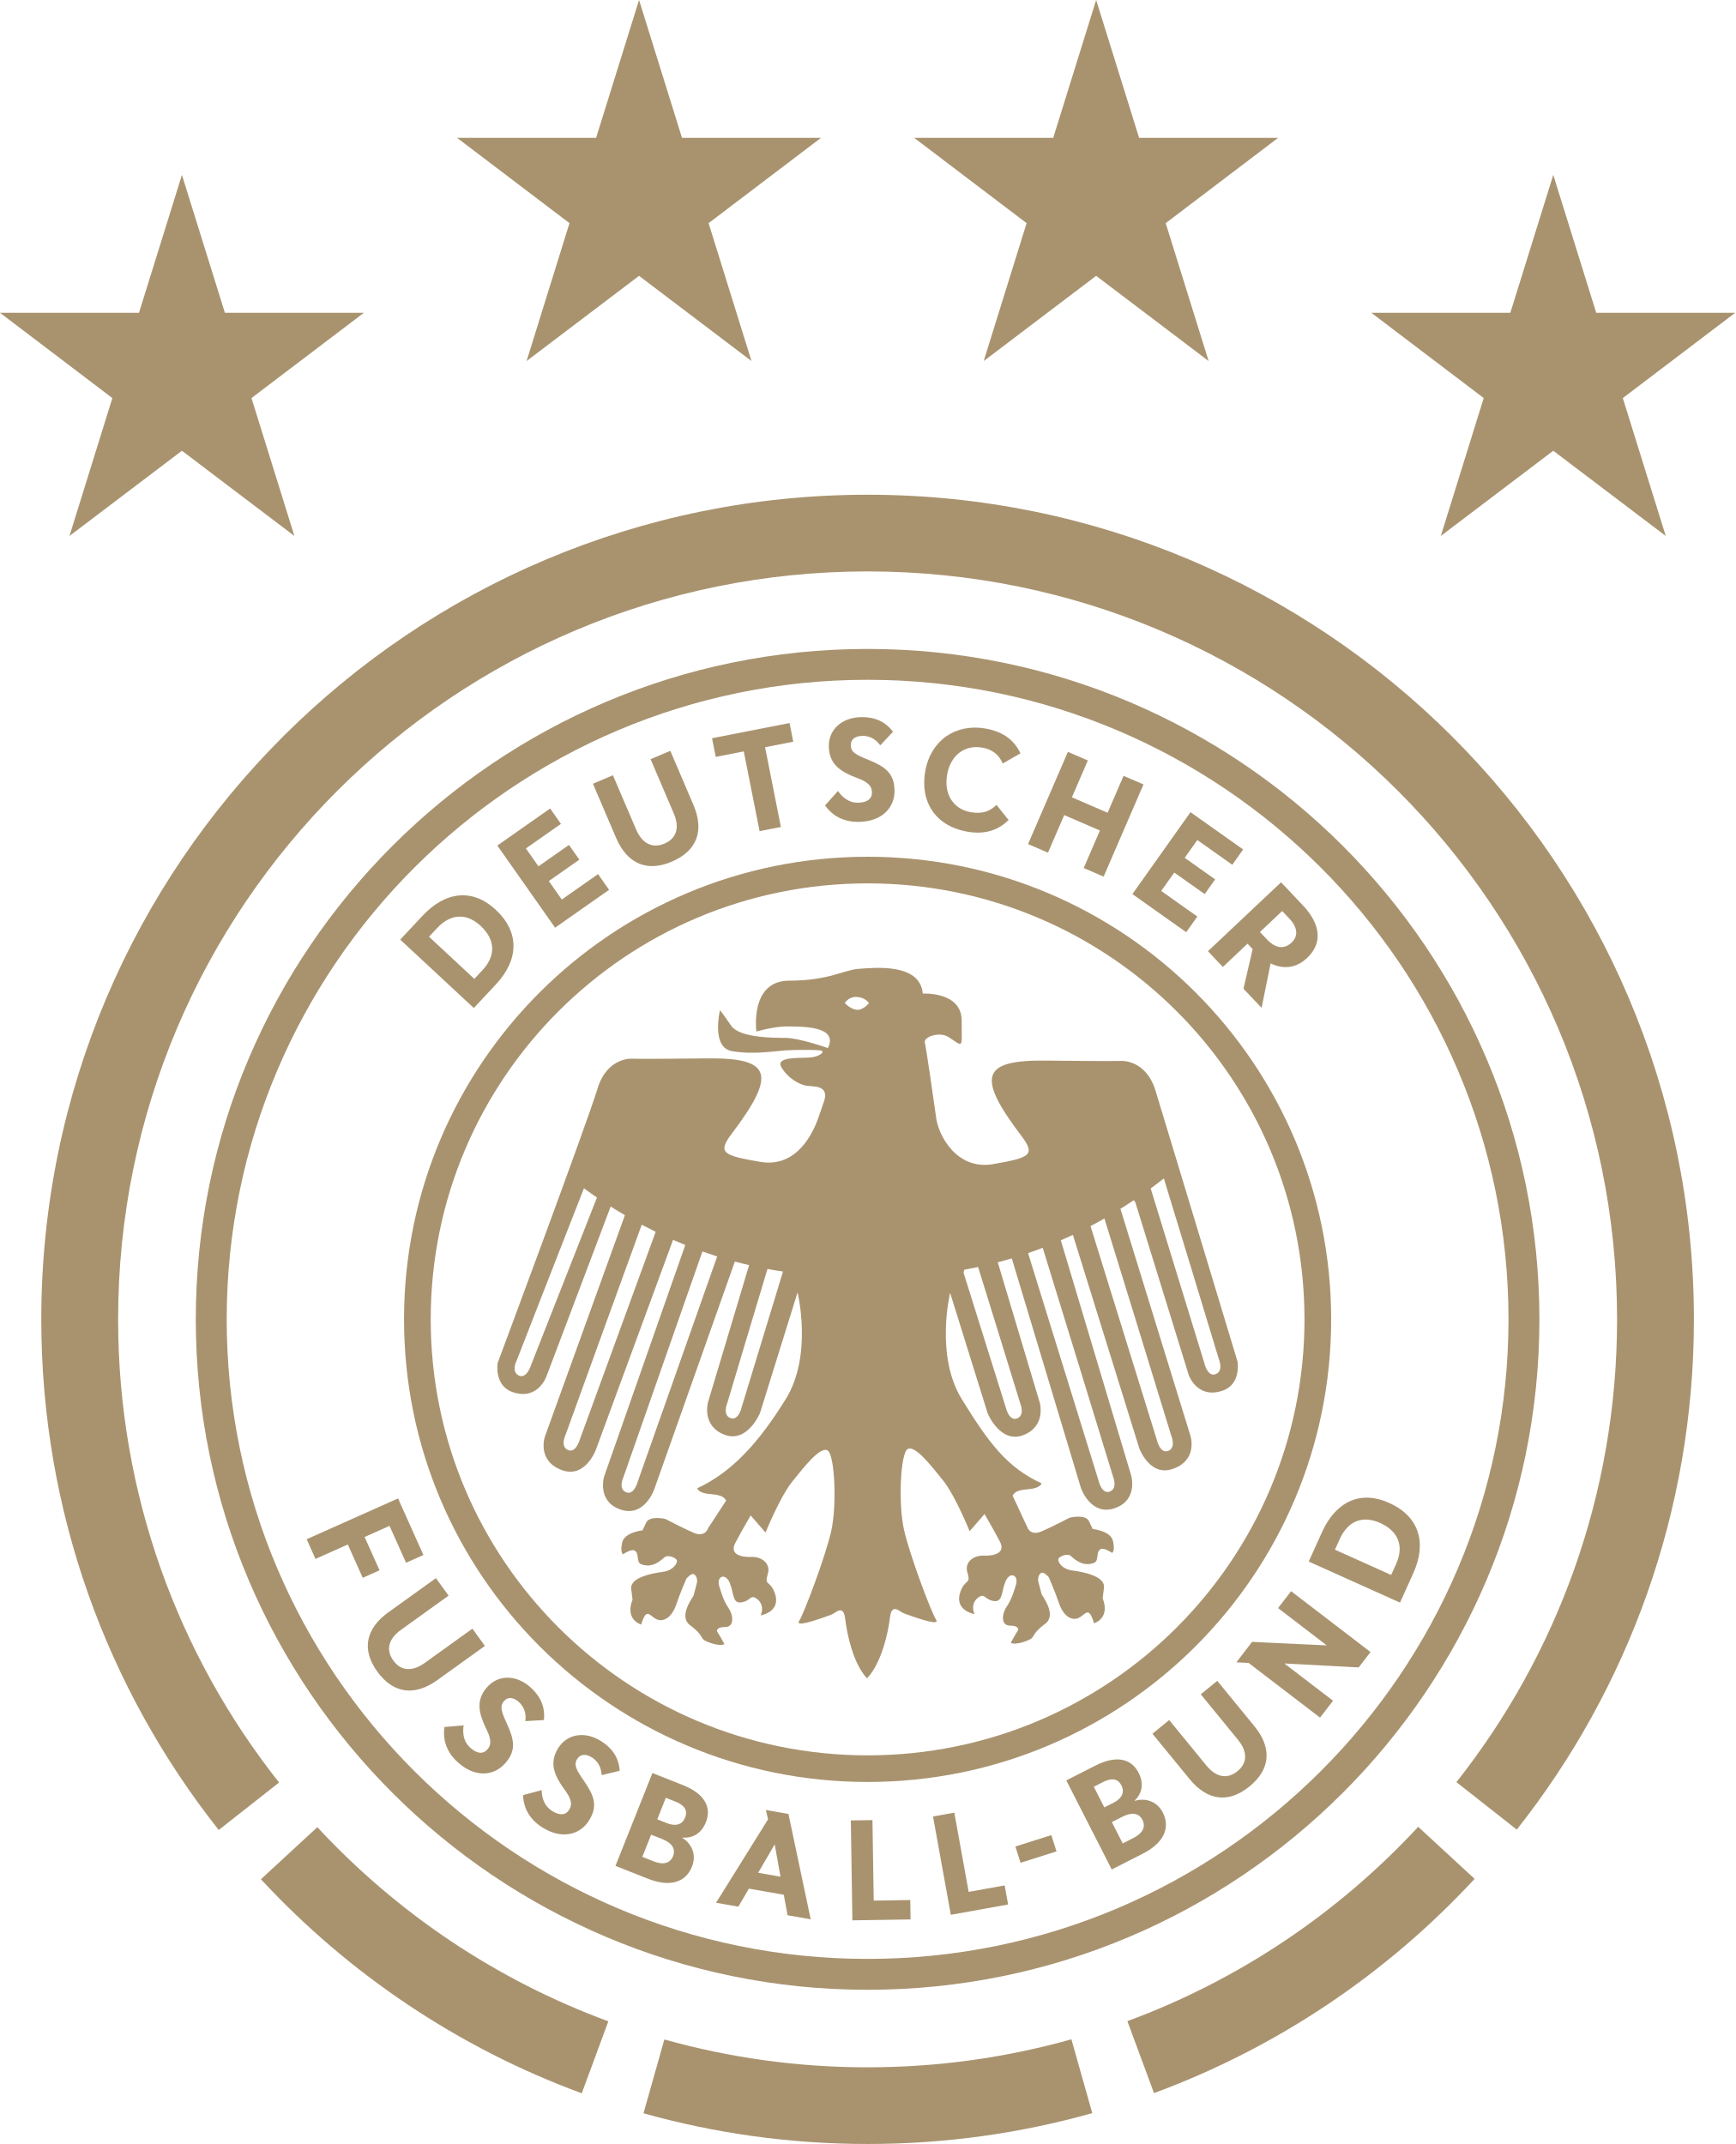
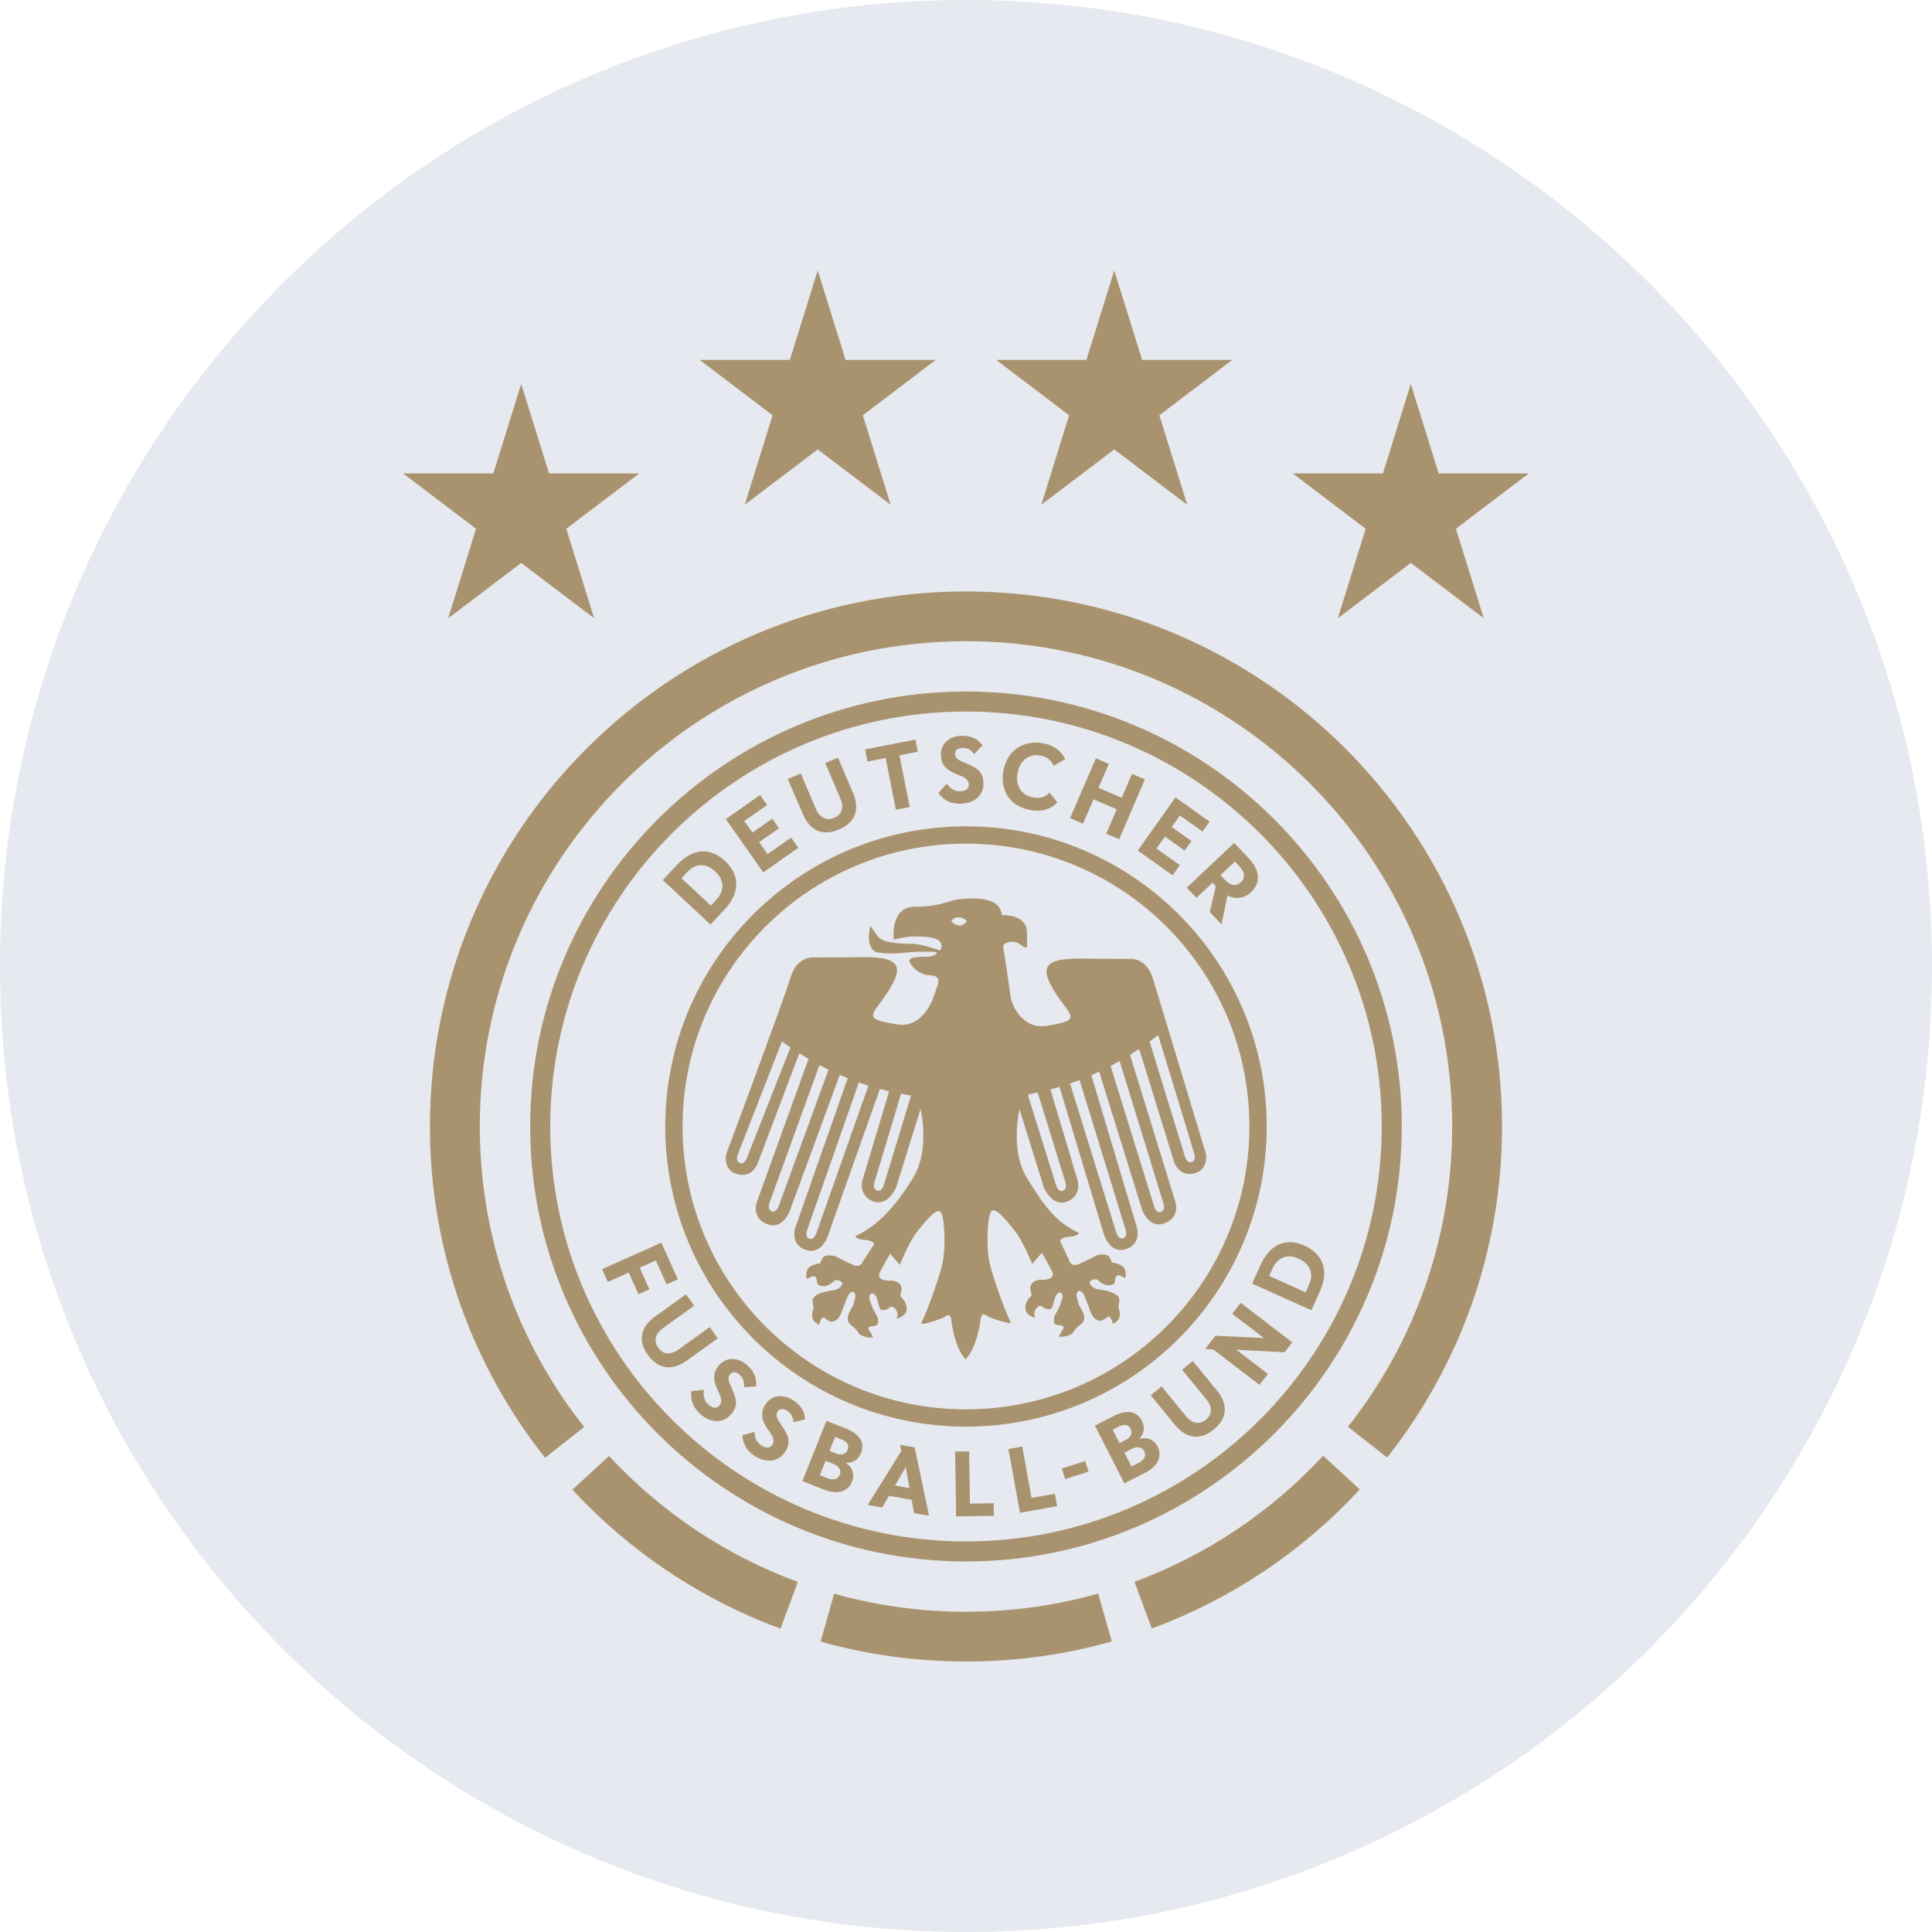
- <svg xmlns="http://www.w3.org/2000/svg" viewBox="3.95 0.16 276.11 341.19">
-   <path d="m229.61 290.871 8.976 8.285c-13.941 15.059-31.375 26.852-51.016 34.094l-4.234-11.453c17.816-6.57 33.629-17.266 46.273-30.926m-55.179 33.817 3.32 11.75c-11.367 3.199-23.36 4.91-35.75 4.91-12.36 0-24.32-1.703-35.66-4.887l3.32-11.746a119.5 119.5 0 0 0 32.34 4.43c11.242 0 22.117-1.555 32.43-4.457m-73.68-2.86-4.234 11.453c-19.653-7.23-37.098-19.015-51.051-34.066l8.98-8.285c12.657 13.652 28.477 24.34 46.305 30.898m0 0" style="stroke:none;fill-rule:nonzero;fill:#a9936f;fill-opacity:1" data-source="https://football-logos.cc" />
-   <path d="M235.691 283.766c16.008-20.262 25.563-45.84 25.563-73.645 0-65.738-53.39-119.027-119.254-119.027-65.863 0-119.254 53.289-119.254 119.027 0 27.832 9.57 53.434 25.61 73.703l-9.602 7.555C21.07 269.03 10.52 240.805 10.52 210.12c0-72.476 58.867-131.23 131.48-131.23s131.48 58.754 131.48 131.23c0 30.656-10.535 58.863-28.187 81.2Zm0 0" style="stroke:none;fill-rule:nonzero;fill:#a9936f;fill-opacity:1" />
-   <path d="M40.023 210.121C40.023 154 85.773 108.34 142 108.34S243.977 154 243.977 210.12c0 56.117-45.75 101.774-101.98 101.774S40.022 266.246 40.022 210.12m-4.918 0C35.105 268.953 83.06 316.81 142 316.81s106.895-47.856 106.895-106.688c0-58.836-47.946-106.691-106.895-106.691-58.95 0-106.895 47.863-106.895 106.691m0 0" style="stroke:none;fill-rule:nonzero;fill:#a9936f;fill-opacity:1" data-source="https://football-logos.cc" />
-   <path d="M215.762 210.121c0 40.656-33.024 73.617-73.762 73.617s-73.762-32.96-73.762-73.617c0-40.66 33.024-73.621 73.762-73.621s73.762 32.96 73.762 73.621M142 140.738c-38.39 0-69.516 31.063-69.516 69.383 0 38.316 31.125 69.379 69.516 69.379 38.39 0 69.516-31.062 69.516-69.379 0-38.32-31.125-69.383-69.516-69.383m0 0" style="stroke:none;fill-rule:nonzero;fill:#a9936f;fill-opacity:1" />
-   <path d="M82.855 156.816c3.747-4.011 3.723-8.398-.027-11.886-3.633-3.375-7.937-3.012-11.683 1l-3.512 3.757 11.71 10.887Zm-9.359-8.957c2.18-2.336 4.703-2.422 6.93-.355 2.324 2.16 2.48 4.71.281 7.062l-1.281 1.371-7.211-6.707Zm27.371-6.097-1.758-2.5-5.765 4.047-2.067-2.938 4.856-3.406-1.649-2.348-4.855 3.406-2-2.843 5.578-3.91-1.719-2.446-8.402 5.895 9.191 13.074Zm9.969-4.477c3.992-1.695 5.223-4.89 3.45-9.039l-3.68-8.601-3.133 1.332 3.683 8.625c.977 2.277.426 3.996-1.472 4.804-1.899.809-3.547.024-4.52-2.254l-3.687-8.62-3.18 1.35 3.68 8.602c1.78 4.176 4.957 5.465 8.859 3.801m13.977-4.855 3.39-.664-2.516-12.692 4.485-.879-.59-2.972-12.336 2.418.59 2.972 4.46-.875Zm21.472-6.453c-.035-2.754-1.465-3.797-4.074-4.864-2.098-.847-2.895-1.25-2.883-2.406-.012-.879.7-1.426 1.836-1.441 1.531-.028 2.375.886 2.848 1.504l2.035-2.165c-.918-1.21-2.395-2.367-5.063-2.324-3.105.051-5.191 2.008-5.156 4.645.035 2.87 1.906 4.043 4.332 4.976 1.793.641 2.52 1.254 2.535 2.387.012.95-.722 1.586-2.183 1.61-1.739.03-2.727-1.157-3.227-1.868l-2.055 2.301c.872 1.238 2.493 2.668 5.391 2.621 3.64-.058 5.7-2.246 5.664-4.976m12.067 3.421c-2.758-.507-4.266-2.93-3.684-6.046.57-3.051 2.84-4.727 5.621-4.211 1.574.289 2.64 1.144 3.211 2.523l2.828-1.621c-.953-1.988-2.598-3.398-5.473-3.93-4.765-.879-8.761 1.82-9.66 6.645-.941 5.031 1.676 8.832 6.535 9.73 3.102.57 5.153-.32 6.708-1.824l-1.93-2.426c-.957.953-2.149 1.532-4.156 1.16m18.035 8.899 3.172 1.363 6.34-14.672-3.172-1.363-2.536 5.867-5.683-2.449 2.535-5.867-3.172-1.367-6.34 14.671 3.172 1.368 2.582-5.977 5.684 2.45Zm16.313 10.211 1.769-2.492-5.75-4.075 2.078-2.925 4.84 3.425 1.664-2.34-4.844-3.43 2.012-2.831 5.558 3.937 1.73-2.437-8.378-5.934-9.246 13.035Zm5.827 5.532 3.93-3.704.813.86-1.461 6.308 2.882 3.047 1.434-7.082c2.035 1.008 4.094.754 5.797-.852 2.496-2.351 2.203-5.355-.68-8.402l-3.453-3.649-11.633 10.965Zm9.442-8.903 1.129 1.195c1.355 1.43 1.449 2.809.367 3.824-1.16 1.098-2.535.961-3.906-.484l-1.13-1.195Zm-146 99.617 3.96-1.77 2.633 5.871 2.762-1.234-4.035-9.004-14.543 6.492 1.402 3.137 5.145-2.297 2.375 5.301 2.676-1.195Zm17.152 14.586-7.59 5.453c-2.004 1.441-3.8 1.281-5-.383-1.203-1.664-.8-3.43 1.207-4.87l7.59-5.454-2.012-2.785-7.574 5.441c-3.672 2.637-4.234 5.996-1.765 9.418 2.527 3.492 5.906 3.992 9.558 1.367l7.574-5.441Zm7.395 11.68c1.12 1.027 1.109 2.27 1.03 3.039l2.95-.176c.16-1.508-.113-3.356-2.07-5.149-2.281-2.09-5.125-2.097-6.903-.16-1.933 2.11-1.382 4.238-.27 6.574.86 1.692.966 2.633.2 3.47-.64.695-1.605.655-2.676-.329-1.277-1.168-1.18-2.707-1.054-3.559l-3.059.262c-.215 1.496-.023 3.64 2.106 5.59 2.671 2.445 5.652 2.27 7.492.262 1.855-2.024 1.535-3.754.379-6.317-.938-2.047-1.235-2.882-.438-3.718.59-.645 1.477-.551 2.313.21m13.097 6.231c-2.61-1.652-5.41-1.16-6.82 1.059-1.531 2.414-.613 4.414.894 6.515 1.141 1.516 1.41 2.426.805 3.38-.504.796-1.46.929-2.691.148-1.461-.926-1.637-2.457-1.664-3.317l-2.965.793c.055 1.512.621 3.59 3.058 5.133 3.06 1.937 5.961 1.238 7.422-1.059 1.47-2.316.848-3.964-.742-6.28-1.285-1.852-1.722-2.626-1.086-3.587.469-.738 1.356-.805 2.313-.2 1.285.817 1.492 2.04 1.55 2.813l2.872-.691c-.106-1.516-.704-3.285-2.946-4.707m12.977 6.973-4.828-1.91-5.88 14.777 5.15 2.039c3.581 1.422 6.046.539 7.027-1.926.773-1.95-.102-3.683-1.536-4.574l.02-.043c1.512.129 2.977-.555 3.734-2.461.938-2.355-.21-4.523-3.687-5.902m-1.547 11.316c-.45 1.137-1.52 1.453-3.133.816l-1.758-.699 1.407-3.531 1.738.688c1.61.636 2.2 1.59 1.746 2.726m1.918-6.133c-.434 1.094-1.469 1.45-2.887.887l-1.543-.61 1.364-3.43 1.543.614q2.19.868 1.523 2.54m12.852-1.212.347 1.489-8.273 13.277 3.547.621 1.68-2.867 5.55.969.598 3.261 3.683.645-3.539-16.766Zm-1.223 9.993 2.594-4.461.046.007.91 5.075Zm18.383 4.429-.2-12.812-3.441.054.246 15.899 9.258-.145-.047-3.09Zm15.109-1.39-2.285-12.606-3.387.61 2.832 15.644 9.117-1.637-.55-3.039Zm7.434-7.219 5.722-1.813.825 2.594-5.723 1.809Zm19.007-7.27-.023-.043c1.098-1.05 1.55-2.597.621-4.425-1.152-2.262-3.543-2.832-6.875-1.137l-4.629 2.355 7.23 14.176 4.934-2.512c3.434-1.75 4.399-4.18 3.196-6.543-.954-1.867-2.836-2.359-4.454-1.87m-4.855 1.047-1.676-3.289 1.48-.75c1.4-.715 2.372-.535 2.915.531.535 1.051.12 2.063-1.239 2.754Zm4.61 4.871-1.688.86-1.727-3.391 1.664-.848c1.543-.785 2.649-.597 3.203.493.555 1.09.09 2.101-1.453 2.886m13.363-25.012-2.628 2.14 5.918 7.235c1.562 1.91 1.511 3.707-.078 5.003-1.59 1.301-3.383 1.004-4.946-.906l-5.918-7.234-2.664 2.176 5.903 7.21c2.863 3.5 6.257 3.86 9.527 1.192 3.344-2.727 3.637-6.121.789-9.602Zm9.676-11.579 7.73 5.922-.01.016-11.856-.563-2.504 3.254 1.957.106 11.36 8.695 2.066-2.687-7.692-5.891.028-.035 11.746.625 1.882-2.45-12.636-9.68Zm17.68-16.738c-4.504-2.027-8.445-.308-10.7 4.668l-2.105 4.664 14.524 6.531 2.11-4.664c2.25-4.976.823-9.109-3.829-11.199m1.082 9.766-.77 1.699-8.945-4.023.77-1.7c1.308-2.898 3.66-3.789 6.418-2.55 2.887 1.296 3.847 3.652 2.527 6.574m-25.215-32.254s-11.218-37.125-13.035-43.074c-1.555-5.098-5.55-4.774-5.55-4.774s-1.317.067-11.883-.054c-10.192-.106-11.172 2.43-3.926 11.984 2.3 3.035 1.406 3.465-4.489 4.492-5.898 1.02-8.714-4.726-9.054-7.254-.344-2.539-1.649-11.531-1.801-11.972-.383-1.075 2.375-1.883 3.719-1.016 2.472 1.57 2.125 2.078 2.125-2.594 0-4.68-6.192-4.297-6.192-4.297-.406-4.949-7.808-4.101-10.18-3.945-2.374.16-4.753 1.883-11.077 1.883-6.32 0-5.215 8.094-5.215 8.094s2.933-.872 5.168-.813c2.21.055 7.941-.059 6.21 3.45 0 0-4.585-1.626-6.75-1.626-2.16 0-7.343-.047-8.636-1.93-1.297-1.886-1.781-2.48-1.781-2.48s-1.457 5.918 1.89 6.516c3.348.593 6.805 0 8.422-.106 1.617-.117 4.809-.117 5.672 0 .86.106-.059 1.02-1.734 1.133-1.668.106-5.504-.164-4.477 1.555 1.024 1.73 2.809 2.699 3.883 2.914 1.082.219 4.05-.27 2.75 2.91l-.727 2.117c-.832 2.422-3.425 8.133-9.324 7.094-5.898-1.008-6.785-1.442-4.496-4.465 7.25-9.566 6.277-12.102-3.922-11.996-10.562.121-11.879.05-11.879.05s-3.996-.327-5.55 4.77c-1.82 5.95-15.887 43.645-15.887 43.645s-.63 3.644 2.437 4.664c4.031 1.328 5.34-2.559 5.34-2.559l10.203-26.988c.762.473 1.508.937 2.266 1.375l-12.746 35.273s-1.301 3.891 2.812 5.325c3.676 1.273 5.328-3.301 5.328-3.301l12.27-33.375c.656.277 1.308.555 1.945.816l-12.922 36.864s-1.191 3.953 2.63 5.242c3.812 1.297 5.355-3.23 5.355-3.23l12.824-36.235q1.149.31 2.262.562c-.012.043-.016.075-.016.075l-6.516 21.738s-1.078 3.734 2.586 5.168c3.68 1.437 5.688-3.45 5.688-3.45l5.972-19.183s2.45 9.988-1.87 16.961c-4.317 6.969-8.551 11.625-14.094 14.21 0 0 .148.798 2.164.93 2.011.153 2.156.66 2.445 1.012l-2.867 4.387s-.438 1.578-2.383.723c-1.945-.864-4.387-2.16-4.387-2.16s-2.523-.637-3.101.578l-.575 1.222s-2.874.29-3.242 1.934c-.355 1.656.149 1.867.149 1.867s1.304-.914 1.867-.562c.77.457.148 1.843 1.043 2.168 1.61.582 2.785-.317 3.644-1.09.563-.524 1.942.062 2.008.496.074.433-.574 1.574-2.23 1.793-1.653.222-5.254.855-5.043 2.734.187 1.578.21 1.719.219 1.727-.02.031-1.348 2.879 1.37 3.945 0 0 .438-1.719 1.008-1.719.575 0 1.075 1.004 2.086 1.004 1.008 0 1.946-.867 2.524-2.586.57-1.73 1.578-4.027 1.578-4.027s.719-.856 1.152-.719c.434.149.653.938.508 1.434-.144.515-.433 1.656-.508 1.949-.07.277-2.511 3.305-.57 4.746 1.938 1.426 1.727 2.008 2.223 2.356.507.367 2.523 1.078 3.246.652 0 0-.864-1.582-1.082-1.867s-.145-.856 1.218-.856c1.375 0 1.375-1.726.512-3.023-.867-1.29-1.164-2.535-1.445-3.375-.559-1.7.969-2.309 1.66-.582.668 1.672.395 3.297 1.871 3.058 1.102-.172 1.363-.894 1.867-.832.508.075 1.934 1.07 1.168 2.91 0 0 3.367-.543 2.223-3.617-.758-2.039-1.691-1.02-1.082-3.02.469-1.573-.934-2.73-2.594-2.663-1.55.062-3.57-.352-2.586-2.227 1.035-1.988 2.446-4.379 2.446-4.379l2.37 2.73s2.239-5.6 4.25-8.12c2.016-2.512 4.465-5.61 5.614-4.957 1.152.644 1.508 8.765.578 12.859-.937 4.094-4.324 13.078-5.11 14.3-.792 1.216 4.458-.788 5.11-1.011.645-.21 1.941-1.793 2.227.652.293 2.438 1.25 7.086 3.472 9.47l.055-.06c2.234-2.37 3.316-7.183 3.601-9.628.29-2.438 1.583-.856 2.235-.645.64.211 5.898 2.227 5.101 1.004-.785-1.215-4.168-10.203-5.101-14.293-.938-4.094-.578-12.223.578-12.867 1.148-.645 3.59 2.453 5.605 4.957 2.016 2.52 4.25 8.12 4.25 8.12l2.375-2.73s1.41 2.387 2.45 4.387c.976 1.867-1.04 2.29-2.59 2.227-1.664-.067-3.067 1.09-2.59 2.656.602 1.996-.328.988-1.082 3.023-1.145 3.075 2.215 3.622 2.215 3.622-.766-1.852.66-2.836 1.168-2.91.504-.067.765.66 1.87.831 1.477.227 1.208-1.394 1.876-3.058.687-1.727 2.215-1.125 1.652.578-.281.84-.574 2.082-1.441 3.375-.863 1.289-.863 3.02.508 3.02 1.367 0 1.441.57 1.222.855-.218.293-1.082 1.875-1.082 1.875.719.434 2.735-.293 3.242-.652.504-.36.29-.93 2.23-2.364 1.942-1.445-.507-4.46-.573-4.746-.078-.293-.368-1.433-.508-1.941-.14-.504.07-1.29.508-1.434.43-.148 1.148.707 1.148.707s1.008 2.309 1.586 4.031c.57 1.727 1.516 2.59 2.516 2.59 1.011 0 1.511-1.007 2.09-1.007.574 0 1.007 1.726 1.007 1.726 2.72-1.078 1.387-3.914 1.371-3.945.004-.008.028-.156.215-1.73.207-1.876-3.386-2.52-5.039-2.739-1.66-.21-2.3-1.363-2.234-1.785.074-.442 1.445-1.02 2.015-.508.86.777 2.024 1.672 3.637 1.094.903-.317.278-1.703 1.047-2.168.566-.344 1.871.57 1.871.57s.496-.219.145-1.867c-.36-1.656-3.243-1.941-3.243-1.941l-.574-1.223c-.582-1.215-3.093-.57-3.093-.57s-2.458 1.296-4.399 2.152c-1.937.863-2.371-.719-2.371-.719l-2.305-4.957c.285-.36.43-.863 2.446-1.004 2.011-.144 2.164-.937 2.164-.937-5.547-2.582-8.352-6.39-12.672-13.364-4.32-6.96-1.875-16.949-1.875-16.949l5.976 19.184s2.02 4.887 5.692 3.441c3.668-1.433 2.59-5.168 2.59-5.168l-6.664-22.277s-.004-.008-.012-.047a54 54 0 0 0 2.226-.629l11 36.535s1.543 4.528 5.364 3.23c3.812-1.288 2.625-5.25 2.625-5.25l-11.184-37.386a58 58 0 0 0 1.918-.863l.012.031 10.547 33.91s1.648 4.586 5.324 3.305c4.113-1.426 2.812-5.317 2.812-5.317l-11.125-36.062q-.002.002-.004-.008c.711-.45 1.426-.898 2.137-1.379.211.219.274.465.274.465l8.445 27.32s1.305 3.883 5.34 2.547c3.066-1.004 2.437-4.648 2.437-4.648m-112.445.629s-.668 2.183-1.93 1.582c-1.25-.606-.316-2.406-.316-2.406s9.719-24.95 10.691-27.38c.688.505 1.387.993 2.075 1.465Zm7.781 11.804s-.62 2.204-1.886 1.633c-1.27-.562-.38-2.39-.38-2.39s10.45-28.871 12.13-33.461c.746.39 1.488.773 2.218 1.132Zm9.215 6.704s-.59 2.21-1.86 1.648c-1.277-.547-.41-2.383-.41-2.383s10.637-30.43 12.575-35.926a79 79 0 0 0 2.347.793Zm16.547-11.88s-.488 2.223-1.793 1.727c-1.293-.504-.5-2.363-.5-2.363s5.062-16.945 6.402-21.363c.852.164 1.672.293 2.47.406Zm18.363-63.242c-1.023-.046-1.945-1.074-1.945-1.074s.543-1.02 1.894-.972c1.348.058 1.946.972 1.946.972s-.867 1.133-1.895 1.074m25.969 62.653s.789 1.867-.5 2.375c-1.3.488-1.8-1.73-1.8-1.73l-6.665-21.266s-.152-.266.082-.676c.703-.121 1.426-.27 2.172-.422.426 1.297 6.711 21.719 6.711 21.719m14.762 11.637s.789 1.867-.508 2.37c-1.3.508-1.793-1.726-1.793-1.726l-11.219-36.21a60 60 0 0 0 2.328-.849c1.223 3.891 11.192 36.415 11.192 36.415m9.277-6.465s.793 1.867-.5 2.37c-1.293.509-1.8-1.726-1.8-1.726l-10.563-34.05c.734-.383 1.472-.79 2.215-1.208.73 2.293 10.648 34.614 10.648 34.614m7.055-9.844c-1.29.508-1.797-1.727-1.797-1.727l-8.547-27.828a80 80 0 0 0 2.094-1.582c.004.016.011.024.011.031.23.668 8.747 28.735 8.747 28.735s.789 1.867-.508 2.37M26.066 49.934H3.946l17.882 13.574-6.824 21.945 17.894-13.562 17.895 13.562-6.828-21.945 17.887-13.574H39.734l-6.836-21.942ZM98.8 22.098H76.68l17.886 13.574-6.828 21.945 17.895-13.562 17.894 13.562-6.828-21.945 17.887-13.574h-22.117L105.633.156Zm72.735 0h-22.12L167.3 35.672l-6.828 21.945 17.894-13.562 17.899 13.562-6.832-21.945 17.886-13.574h-22.117L178.367.156Zm72.735 27.836h-22.122l17.887 13.574-6.828 21.945 17.895-13.562L269 85.453l-6.832-21.945 17.887-13.574h-22.118l-6.835-21.942Zm0 0" style="stroke:none;fill-rule:nonzero;fill:#a9936f;fill-opacity:1" data-source="https://football-logos.cc" />
+ <svg xmlns="http://www.w3.org/2000/svg" viewBox="0 0 100 100" width="100" height="100">
+   <circle cx="50" cy="50" r="50" fill="#e6e9ef" />
+   <svg x="20.867" y="14.000" width="58.266" height="72.000" viewBox="3.95 0.16 276.11 341.19" preserveAspectRatio="xMidYMid meet">
+     <path d="m229.61 290.871 8.976 8.285c-13.941 15.059-31.375 26.852-51.016 34.094l-4.234-11.453c17.816-6.57 33.629-17.266 46.273-30.926m-55.179 33.817 3.32 11.75c-11.367 3.199-23.36 4.91-35.75 4.91-12.36 0-24.32-1.703-35.66-4.887l3.32-11.746a119.5 119.5 0 0 0 32.34 4.43c11.242 0 22.117-1.555 32.43-4.457m-73.68-2.86-4.234 11.453c-19.653-7.23-37.098-19.015-51.051-34.066l8.98-8.285c12.657 13.652 28.477 24.34 46.305 30.898m0 0" style="stroke:none;fill-rule:nonzero;fill:#a9936f;fill-opacity:1" data-source="https://football-logos.cc" />
+     <path d="M235.691 283.766c16.008-20.262 25.563-45.84 25.563-73.645 0-65.738-53.39-119.027-119.254-119.027-65.863 0-119.254 53.289-119.254 119.027 0 27.832 9.57 53.434 25.61 73.703l-9.602 7.555C21.07 269.03 10.52 240.805 10.52 210.12c0-72.476 58.867-131.23 131.48-131.23s131.48 58.754 131.48 131.23c0 30.656-10.535 58.863-28.187 81.2Zm0 0" style="stroke:none;fill-rule:nonzero;fill:#a9936f;fill-opacity:1" />
+     <path d="M40.023 210.121C40.023 154 85.773 108.34 142 108.34S243.977 154 243.977 210.12c0 56.117-45.75 101.774-101.98 101.774S40.022 266.246 40.022 210.12m-4.918 0C35.105 268.953 83.06 316.81 142 316.81s106.895-47.856 106.895-106.688c0-58.836-47.946-106.691-106.895-106.691-58.95 0-106.895 47.863-106.895 106.691m0 0" style="stroke:none;fill-rule:nonzero;fill:#a9936f;fill-opacity:1" data-source="https://football-logos.cc" />
+     <path d="M215.762 210.121c0 40.656-33.024 73.617-73.762 73.617s-73.762-32.96-73.762-73.617c0-40.66 33.024-73.621 73.762-73.621s73.762 32.96 73.762 73.621M142 140.738c-38.39 0-69.516 31.063-69.516 69.383 0 38.316 31.125 69.379 69.516 69.379 38.39 0 69.516-31.062 69.516-69.379 0-38.32-31.125-69.383-69.516-69.383m0 0" style="stroke:none;fill-rule:nonzero;fill:#a9936f;fill-opacity:1" />
+     <path d="M82.855 156.816c3.747-4.011 3.723-8.398-.027-11.886-3.633-3.375-7.937-3.012-11.683 1l-3.512 3.757 11.71 10.887Zm-9.359-8.957c2.18-2.336 4.703-2.422 6.93-.355 2.324 2.16 2.48 4.71.281 7.062l-1.281 1.371-7.211-6.707Zm27.371-6.097-1.758-2.5-5.765 4.047-2.067-2.938 4.856-3.406-1.649-2.348-4.855 3.406-2-2.843 5.578-3.91-1.719-2.446-8.402 5.895 9.191 13.074Zm9.969-4.477c3.992-1.695 5.223-4.89 3.45-9.039l-3.68-8.601-3.133 1.332 3.683 8.625c.977 2.277.426 3.996-1.472 4.804-1.899.809-3.547.024-4.52-2.254l-3.687-8.62-3.18 1.35 3.68 8.602c1.78 4.176 4.957 5.465 8.859 3.801m13.977-4.855 3.39-.664-2.516-12.692 4.485-.879-.59-2.972-12.336 2.418.59 2.972 4.46-.875Zm21.472-6.453c-.035-2.754-1.465-3.797-4.074-4.864-2.098-.847-2.895-1.25-2.883-2.406-.012-.879.7-1.426 1.836-1.441 1.531-.028 2.375.886 2.848 1.504l2.035-2.165c-.918-1.21-2.395-2.367-5.063-2.324-3.105.051-5.191 2.008-5.156 4.645.035 2.87 1.906 4.043 4.332 4.976 1.793.641 2.52 1.254 2.535 2.387.012.95-.722 1.586-2.183 1.61-1.739.03-2.727-1.157-3.227-1.868l-2.055 2.301c.872 1.238 2.493 2.668 5.391 2.621 3.64-.058 5.7-2.246 5.664-4.976m12.067 3.421c-2.758-.507-4.266-2.93-3.684-6.046.57-3.051 2.84-4.727 5.621-4.211 1.574.289 2.64 1.144 3.211 2.523l2.828-1.621c-.953-1.988-2.598-3.398-5.473-3.93-4.765-.879-8.761 1.82-9.66 6.645-.941 5.031 1.676 8.832 6.535 9.73 3.102.57 5.153-.32 6.708-1.824l-1.93-2.426c-.957.953-2.149 1.532-4.156 1.16m18.035 8.899 3.172 1.363 6.34-14.672-3.172-1.363-2.536 5.867-5.683-2.449 2.535-5.867-3.172-1.367-6.34 14.671 3.172 1.368 2.582-5.977 5.684 2.45Zm16.313 10.211 1.769-2.492-5.75-4.075 2.078-2.925 4.84 3.425 1.664-2.34-4.844-3.43 2.012-2.831 5.558 3.937 1.73-2.437-8.378-5.934-9.246 13.035Zm5.827 5.532 3.93-3.704.813.86-1.461 6.308 2.882 3.047 1.434-7.082c2.035 1.008 4.094.754 5.797-.852 2.496-2.351 2.203-5.355-.68-8.402l-3.453-3.649-11.633 10.965Zm9.442-8.903 1.129 1.195c1.355 1.43 1.449 2.809.367 3.824-1.16 1.098-2.535.961-3.906-.484l-1.13-1.195Zm-146 99.617 3.96-1.77 2.633 5.871 2.762-1.234-4.035-9.004-14.543 6.492 1.402 3.137 5.145-2.297 2.375 5.301 2.676-1.195Zm17.152 14.586-7.59 5.453c-2.004 1.441-3.8 1.281-5-.383-1.203-1.664-.8-3.43 1.207-4.87l7.59-5.454-2.012-2.785-7.574 5.441c-3.672 2.637-4.234 5.996-1.765 9.418 2.527 3.492 5.906 3.992 9.558 1.367l7.574-5.441Zm7.395 11.68c1.12 1.027 1.109 2.27 1.03 3.039l2.95-.176c.16-1.508-.113-3.356-2.07-5.149-2.281-2.09-5.125-2.097-6.903-.16-1.933 2.11-1.382 4.238-.27 6.574.86 1.692.966 2.633.2 3.47-.64.695-1.605.655-2.676-.329-1.277-1.168-1.18-2.707-1.054-3.559l-3.059.262c-.215 1.496-.023 3.64 2.106 5.59 2.671 2.445 5.652 2.27 7.492.262 1.855-2.024 1.535-3.754.379-6.317-.938-2.047-1.235-2.882-.438-3.718.59-.645 1.477-.551 2.313.21m13.097 6.231c-2.61-1.652-5.41-1.16-6.82 1.059-1.531 2.414-.613 4.414.894 6.515 1.141 1.516 1.41 2.426.805 3.38-.504.796-1.46.929-2.691.148-1.461-.926-1.637-2.457-1.664-3.317l-2.965.793c.055 1.512.621 3.59 3.058 5.133 3.06 1.937 5.961 1.238 7.422-1.059 1.47-2.316.848-3.964-.742-6.28-1.285-1.852-1.722-2.626-1.086-3.587.469-.738 1.356-.805 2.313-.2 1.285.817 1.492 2.04 1.55 2.813l2.872-.691c-.106-1.516-.704-3.285-2.946-4.707m12.977 6.973-4.828-1.91-5.88 14.777 5.15 2.039c3.581 1.422 6.046.539 7.027-1.926.773-1.95-.102-3.683-1.536-4.574l.02-.043c1.512.129 2.977-.555 3.734-2.461.938-2.355-.21-4.523-3.687-5.902m-1.547 11.316c-.45 1.137-1.52 1.453-3.133.816l-1.758-.699 1.407-3.531 1.738.688c1.61.636 2.2 1.59 1.746 2.726m1.918-6.133c-.434 1.094-1.469 1.45-2.887.887l-1.543-.61 1.364-3.43 1.543.614q2.19.868 1.523 2.54m12.852-1.212.347 1.489-8.273 13.277 3.547.621 1.68-2.867 5.55.969.598 3.261 3.683.645-3.539-16.766Zm-1.223 9.993 2.594-4.461.046.007.91 5.075Zm18.383 4.429-.2-12.812-3.441.054.246 15.899 9.258-.145-.047-3.09Zm15.109-1.39-2.285-12.606-3.387.61 2.832 15.644 9.117-1.637-.55-3.039Zm7.434-7.219 5.722-1.813.825 2.594-5.723 1.809Zm19.007-7.27-.023-.043c1.098-1.05 1.55-2.597.621-4.425-1.152-2.262-3.543-2.832-6.875-1.137l-4.629 2.355 7.23 14.176 4.934-2.512c3.434-1.75 4.399-4.18 3.196-6.543-.954-1.867-2.836-2.359-4.454-1.87m-4.855 1.047-1.676-3.289 1.48-.75c1.4-.715 2.372-.535 2.915.531.535 1.051.12 2.063-1.239 2.754Zm4.61 4.871-1.688.86-1.727-3.391 1.664-.848c1.543-.785 2.649-.597 3.203.493.555 1.09.09 2.101-1.453 2.886m13.363-25.012-2.628 2.14 5.918 7.235c1.562 1.91 1.511 3.707-.078 5.003-1.59 1.301-3.383 1.004-4.946-.906l-5.918-7.234-2.664 2.176 5.903 7.21c2.863 3.5 6.257 3.86 9.527 1.192 3.344-2.727 3.637-6.121.789-9.602Zm9.676-11.579 7.73 5.922-.01.016-11.856-.563-2.504 3.254 1.957.106 11.36 8.695 2.066-2.687-7.692-5.891.028-.035 11.746.625 1.882-2.45-12.636-9.68Zm17.68-16.738c-4.504-2.027-8.445-.308-10.7 4.668l-2.105 4.664 14.524 6.531 2.11-4.664c2.25-4.976.823-9.109-3.829-11.199m1.082 9.766-.77 1.699-8.945-4.023.77-1.7c1.308-2.898 3.66-3.789 6.418-2.55 2.887 1.296 3.847 3.652 2.527 6.574m-25.215-32.254s-11.218-37.125-13.035-43.074c-1.555-5.098-5.55-4.774-5.55-4.774s-1.317.067-11.883-.054c-10.192-.106-11.172 2.43-3.926 11.984 2.3 3.035 1.406 3.465-4.489 4.492-5.898 1.02-8.714-4.726-9.054-7.254-.344-2.539-1.649-11.531-1.801-11.972-.383-1.075 2.375-1.883 3.719-1.016 2.472 1.57 2.125 2.078 2.125-2.594 0-4.68-6.192-4.297-6.192-4.297-.406-4.949-7.808-4.101-10.18-3.945-2.374.16-4.753 1.883-11.077 1.883-6.32 0-5.215 8.094-5.215 8.094s2.933-.872 5.168-.813c2.21.055 7.941-.059 6.21 3.45 0 0-4.585-1.626-6.75-1.626-2.16 0-7.343-.047-8.636-1.93-1.297-1.886-1.781-2.48-1.781-2.48s-1.457 5.918 1.89 6.516c3.348.593 6.805 0 8.422-.106 1.617-.117 4.809-.117 5.672 0 .86.106-.059 1.02-1.734 1.133-1.668.106-5.504-.164-4.477 1.555 1.024 1.73 2.809 2.699 3.883 2.914 1.082.219 4.05-.27 2.75 2.91l-.727 2.117c-.832 2.422-3.425 8.133-9.324 7.094-5.898-1.008-6.785-1.442-4.496-4.465 7.25-9.566 6.277-12.102-3.922-11.996-10.562.121-11.879.05-11.879.05s-3.996-.327-5.55 4.77c-1.82 5.95-15.887 43.645-15.887 43.645s-.63 3.644 2.437 4.664c4.031 1.328 5.34-2.559 5.34-2.559l10.203-26.988c.762.473 1.508.937 2.266 1.375l-12.746 35.273s-1.301 3.891 2.812 5.325c3.676 1.273 5.328-3.301 5.328-3.301l12.27-33.375c.656.277 1.308.555 1.945.816l-12.922 36.864s-1.191 3.953 2.63 5.242c3.812 1.297 5.355-3.23 5.355-3.23l12.824-36.235q1.149.31 2.262.562c-.012.043-.016.075-.016.075l-6.516 21.738s-1.078 3.734 2.586 5.168c3.68 1.437 5.688-3.45 5.688-3.45l5.972-19.183s2.45 9.988-1.87 16.961c-4.317 6.969-8.551 11.625-14.094 14.21 0 0 .148.798 2.164.93 2.011.153 2.156.66 2.445 1.012l-2.867 4.387s-.438 1.578-2.383.723c-1.945-.864-4.387-2.16-4.387-2.16s-2.523-.637-3.101.578l-.575 1.222s-2.874.29-3.242 1.934c-.355 1.656.149 1.867.149 1.867s1.304-.914 1.867-.562c.77.457.148 1.843 1.043 2.168 1.61.582 2.785-.317 3.644-1.09.563-.524 1.942.062 2.008.496.074.433-.574 1.574-2.23 1.793-1.653.222-5.254.855-5.043 2.734.187 1.578.21 1.719.219 1.727-.02.031-1.348 2.879 1.37 3.945 0 0 .438-1.719 1.008-1.719.575 0 1.075 1.004 2.086 1.004 1.008 0 1.946-.867 2.524-2.586.57-1.73 1.578-4.027 1.578-4.027s.719-.856 1.152-.719c.434.149.653.938.508 1.434-.144.515-.433 1.656-.508 1.949-.07.277-2.511 3.305-.57 4.746 1.938 1.426 1.727 2.008 2.223 2.356.507.367 2.523 1.078 3.246.652 0 0-.864-1.582-1.082-1.867s-.145-.856 1.218-.856c1.375 0 1.375-1.726.512-3.023-.867-1.29-1.164-2.535-1.445-3.375-.559-1.7.969-2.309 1.66-.582.668 1.672.395 3.297 1.871 3.058 1.102-.172 1.363-.894 1.867-.832.508.075 1.934 1.07 1.168 2.91 0 0 3.367-.543 2.223-3.617-.758-2.039-1.691-1.02-1.082-3.02.469-1.573-.934-2.73-2.594-2.663-1.55.062-3.57-.352-2.586-2.227 1.035-1.988 2.446-4.379 2.446-4.379l2.37 2.73s2.239-5.6 4.25-8.12c2.016-2.512 4.465-5.61 5.614-4.957 1.152.644 1.508 8.765.578 12.859-.937 4.094-4.324 13.078-5.11 14.3-.792 1.216 4.458-.788 5.11-1.011.645-.21 1.941-1.793 2.227.652.293 2.438 1.25 7.086 3.472 9.47l.055-.06c2.234-2.37 3.316-7.183 3.601-9.628.29-2.438 1.583-.856 2.235-.645.64.211 5.898 2.227 5.101 1.004-.785-1.215-4.168-10.203-5.101-14.293-.938-4.094-.578-12.223.578-12.867 1.148-.645 3.59 2.453 5.605 4.957 2.016 2.52 4.25 8.12 4.25 8.12l2.375-2.73s1.41 2.387 2.45 4.387c.976 1.867-1.04 2.29-2.59 2.227-1.664-.067-3.067 1.09-2.59 2.656.602 1.996-.328.988-1.082 3.023-1.145 3.075 2.215 3.622 2.215 3.622-.766-1.852.66-2.836 1.168-2.91.504-.067.765.66 1.87.831 1.477.227 1.208-1.394 1.876-3.058.687-1.727 2.215-1.125 1.652.578-.281.84-.574 2.082-1.441 3.375-.863 1.289-.863 3.02.508 3.02 1.367 0 1.441.57 1.222.855-.218.293-1.082 1.875-1.082 1.875.719.434 2.735-.293 3.242-.652.504-.36.29-.93 2.23-2.364 1.942-1.445-.507-4.46-.573-4.746-.078-.293-.368-1.433-.508-1.941-.14-.504.07-1.29.508-1.434.43-.148 1.148.707 1.148.707s1.008 2.309 1.586 4.031c.57 1.727 1.516 2.59 2.516 2.59 1.011 0 1.511-1.007 2.09-1.007.574 0 1.007 1.726 1.007 1.726 2.72-1.078 1.387-3.914 1.371-3.945.004-.008.028-.156.215-1.73.207-1.876-3.386-2.52-5.039-2.739-1.66-.21-2.3-1.363-2.234-1.785.074-.442 1.445-1.02 2.015-.508.86.777 2.024 1.672 3.637 1.094.903-.317.278-1.703 1.047-2.168.566-.344 1.871.57 1.871.57s.496-.219.145-1.867c-.36-1.656-3.243-1.941-3.243-1.941l-.574-1.223c-.582-1.215-3.093-.57-3.093-.57s-2.458 1.296-4.399 2.152c-1.937.863-2.371-.719-2.371-.719l-2.305-4.957c.285-.36.43-.863 2.446-1.004 2.011-.144 2.164-.937 2.164-.937-5.547-2.582-8.352-6.39-12.672-13.364-4.32-6.96-1.875-16.949-1.875-16.949l5.976 19.184s2.02 4.887 5.692 3.441c3.668-1.433 2.59-5.168 2.59-5.168l-6.664-22.277s-.004-.008-.012-.047a54 54 0 0 0 2.226-.629l11 36.535s1.543 4.528 5.364 3.23c3.812-1.288 2.625-5.25 2.625-5.25l-11.184-37.386a58 58 0 0 0 1.918-.863l.012.031 10.547 33.91s1.648 4.586 5.324 3.305c4.113-1.426 2.812-5.317 2.812-5.317l-11.125-36.062q-.002.002-.004-.008c.711-.45 1.426-.898 2.137-1.379.211.219.274.465.274.465l8.445 27.32s1.305 3.883 5.34 2.547c3.066-1.004 2.437-4.648 2.437-4.648m-112.445.629s-.668 2.183-1.93 1.582c-1.25-.606-.316-2.406-.316-2.406s9.719-24.95 10.691-27.38c.688.505 1.387.993 2.075 1.465Zm7.781 11.804s-.62 2.204-1.886 1.633c-1.27-.562-.38-2.39-.38-2.39s10.45-28.871 12.13-33.461c.746.39 1.488.773 2.218 1.132Zm9.215 6.704s-.59 2.21-1.86 1.648c-1.277-.547-.41-2.383-.41-2.383s10.637-30.43 12.575-35.926a79 79 0 0 0 2.347.793Zm16.547-11.88s-.488 2.223-1.793 1.727c-1.293-.504-.5-2.363-.5-2.363s5.062-16.945 6.402-21.363c.852.164 1.672.293 2.47.406Zm18.363-63.242c-1.023-.046-1.945-1.074-1.945-1.074s.543-1.02 1.894-.972c1.348.058 1.946.972 1.946.972s-.867 1.133-1.895 1.074m25.969 62.653s.789 1.867-.5 2.375c-1.3.488-1.8-1.73-1.8-1.73l-6.665-21.266s-.152-.266.082-.676c.703-.121 1.426-.27 2.172-.422.426 1.297 6.711 21.719 6.711 21.719m14.762 11.637s.789 1.867-.508 2.37c-1.3.508-1.793-1.726-1.793-1.726l-11.219-36.21a60 60 0 0 0 2.328-.849c1.223 3.891 11.192 36.415 11.192 36.415m9.277-6.465s.793 1.867-.5 2.37c-1.293.509-1.8-1.726-1.8-1.726l-10.563-34.05c.734-.383 1.472-.79 2.215-1.208.73 2.293 10.648 34.614 10.648 34.614m7.055-9.844c-1.29.508-1.797-1.727-1.797-1.727l-8.547-27.828a80 80 0 0 0 2.094-1.582c.004.016.011.024.011.031.23.668 8.747 28.735 8.747 28.735s.789 1.867-.508 2.37M26.066 49.934H3.946l17.882 13.574-6.824 21.945 17.894-13.562 17.895 13.562-6.828-21.945 17.887-13.574H39.734l-6.836-21.942ZM98.8 22.098H76.68l17.886 13.574-6.828 21.945 17.895-13.562 17.894 13.562-6.828-21.945 17.887-13.574h-22.117L105.633.156Zm72.735 0h-22.12L167.3 35.672l-6.828 21.945 17.894-13.562 17.899 13.562-6.832-21.945 17.886-13.574h-22.117L178.367.156Zm72.735 27.836h-22.122l17.887 13.574-6.828 21.945 17.895-13.562L269 85.453l-6.832-21.945 17.887-13.574h-22.118l-6.835-21.942Zm0 0" style="stroke:none;fill-rule:nonzero;fill:#a9936f;fill-opacity:1" data-source="https://football-logos.cc" />
+   </svg>
</svg>
